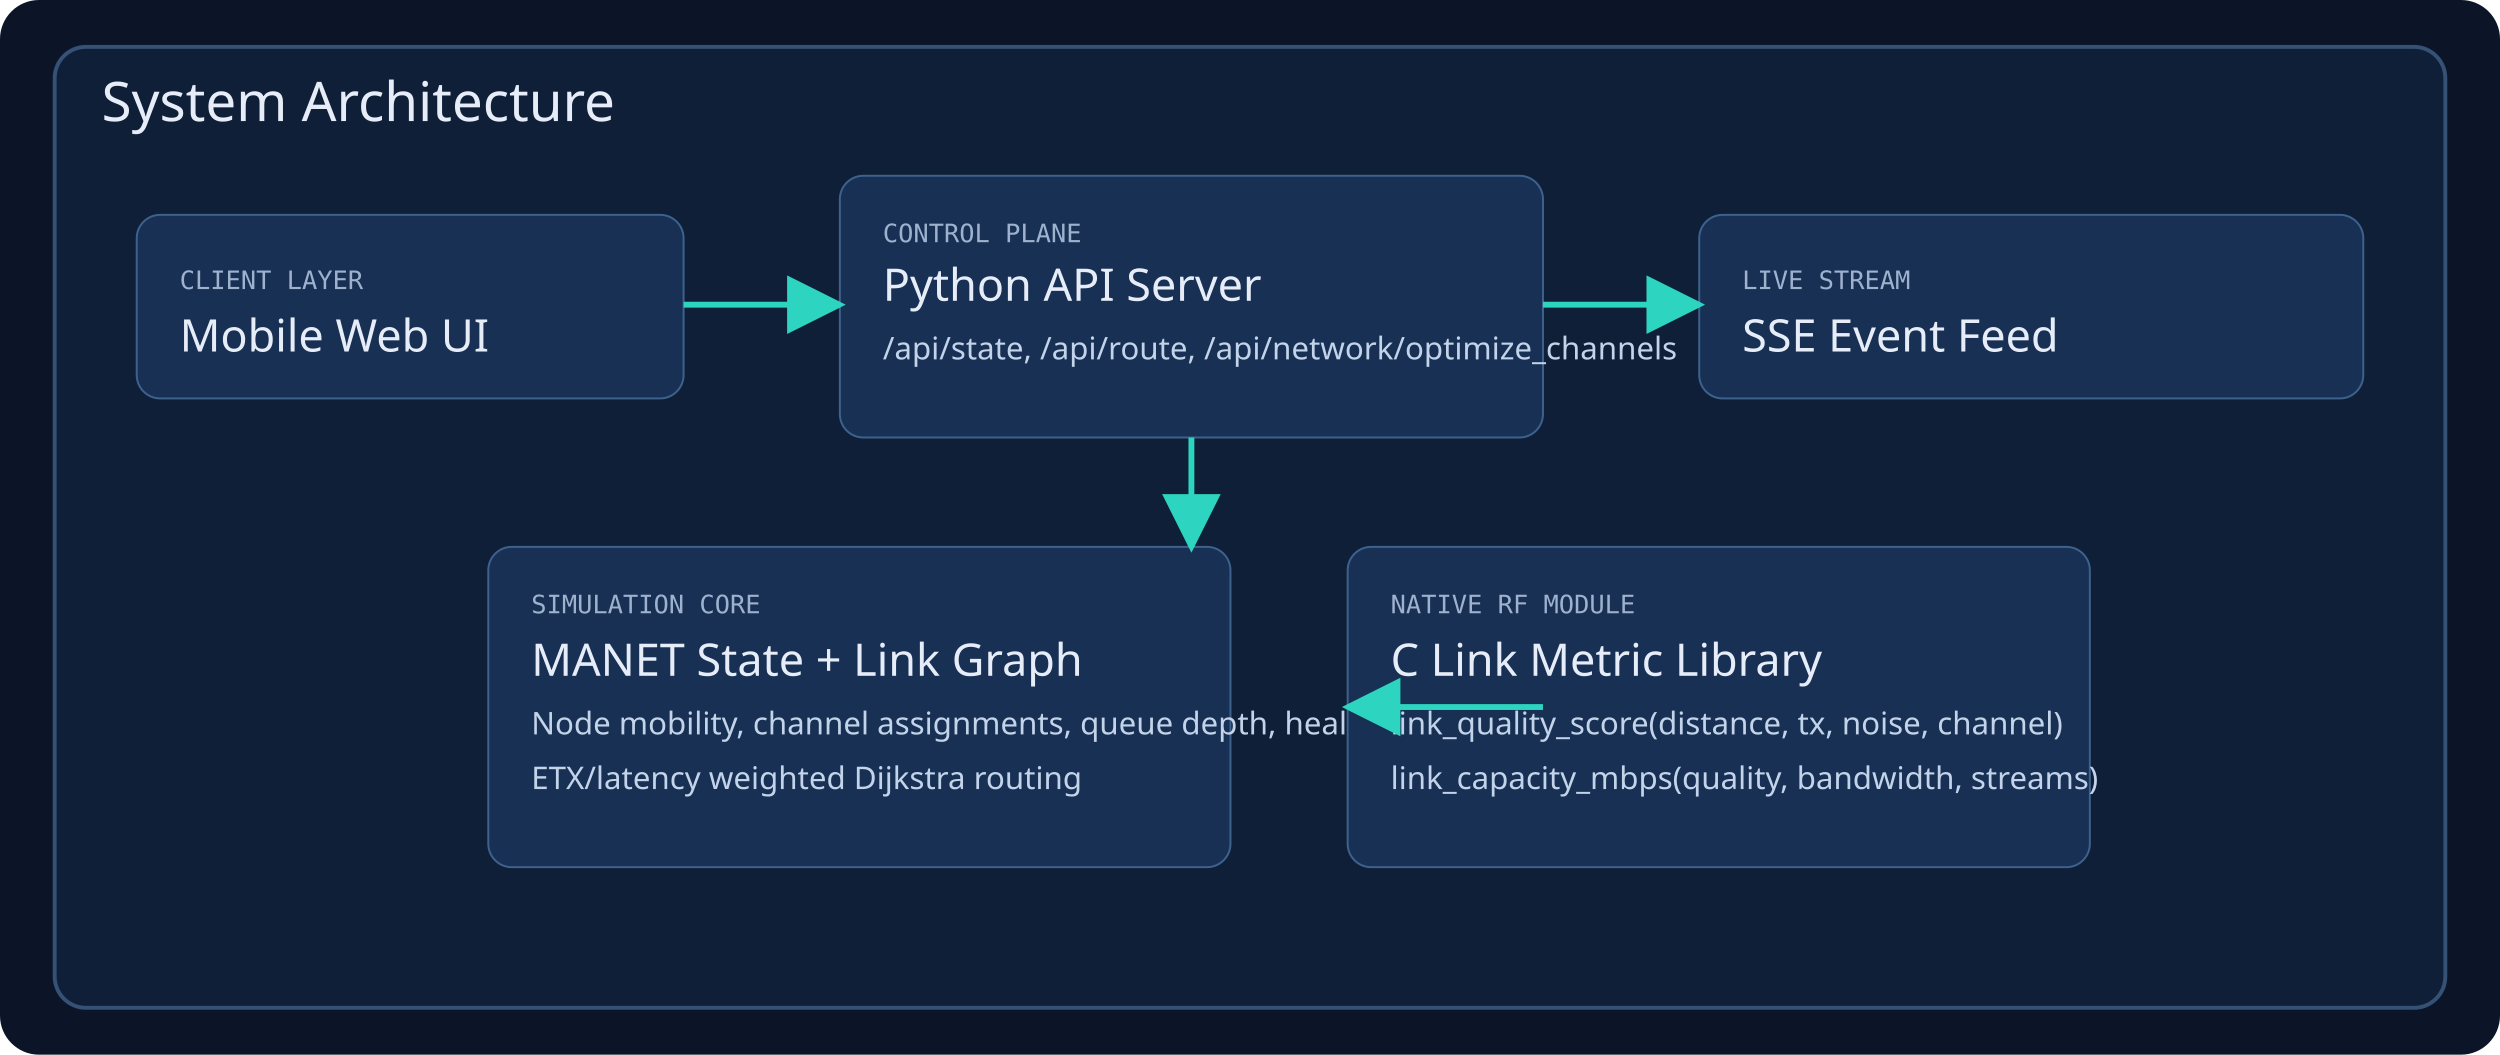
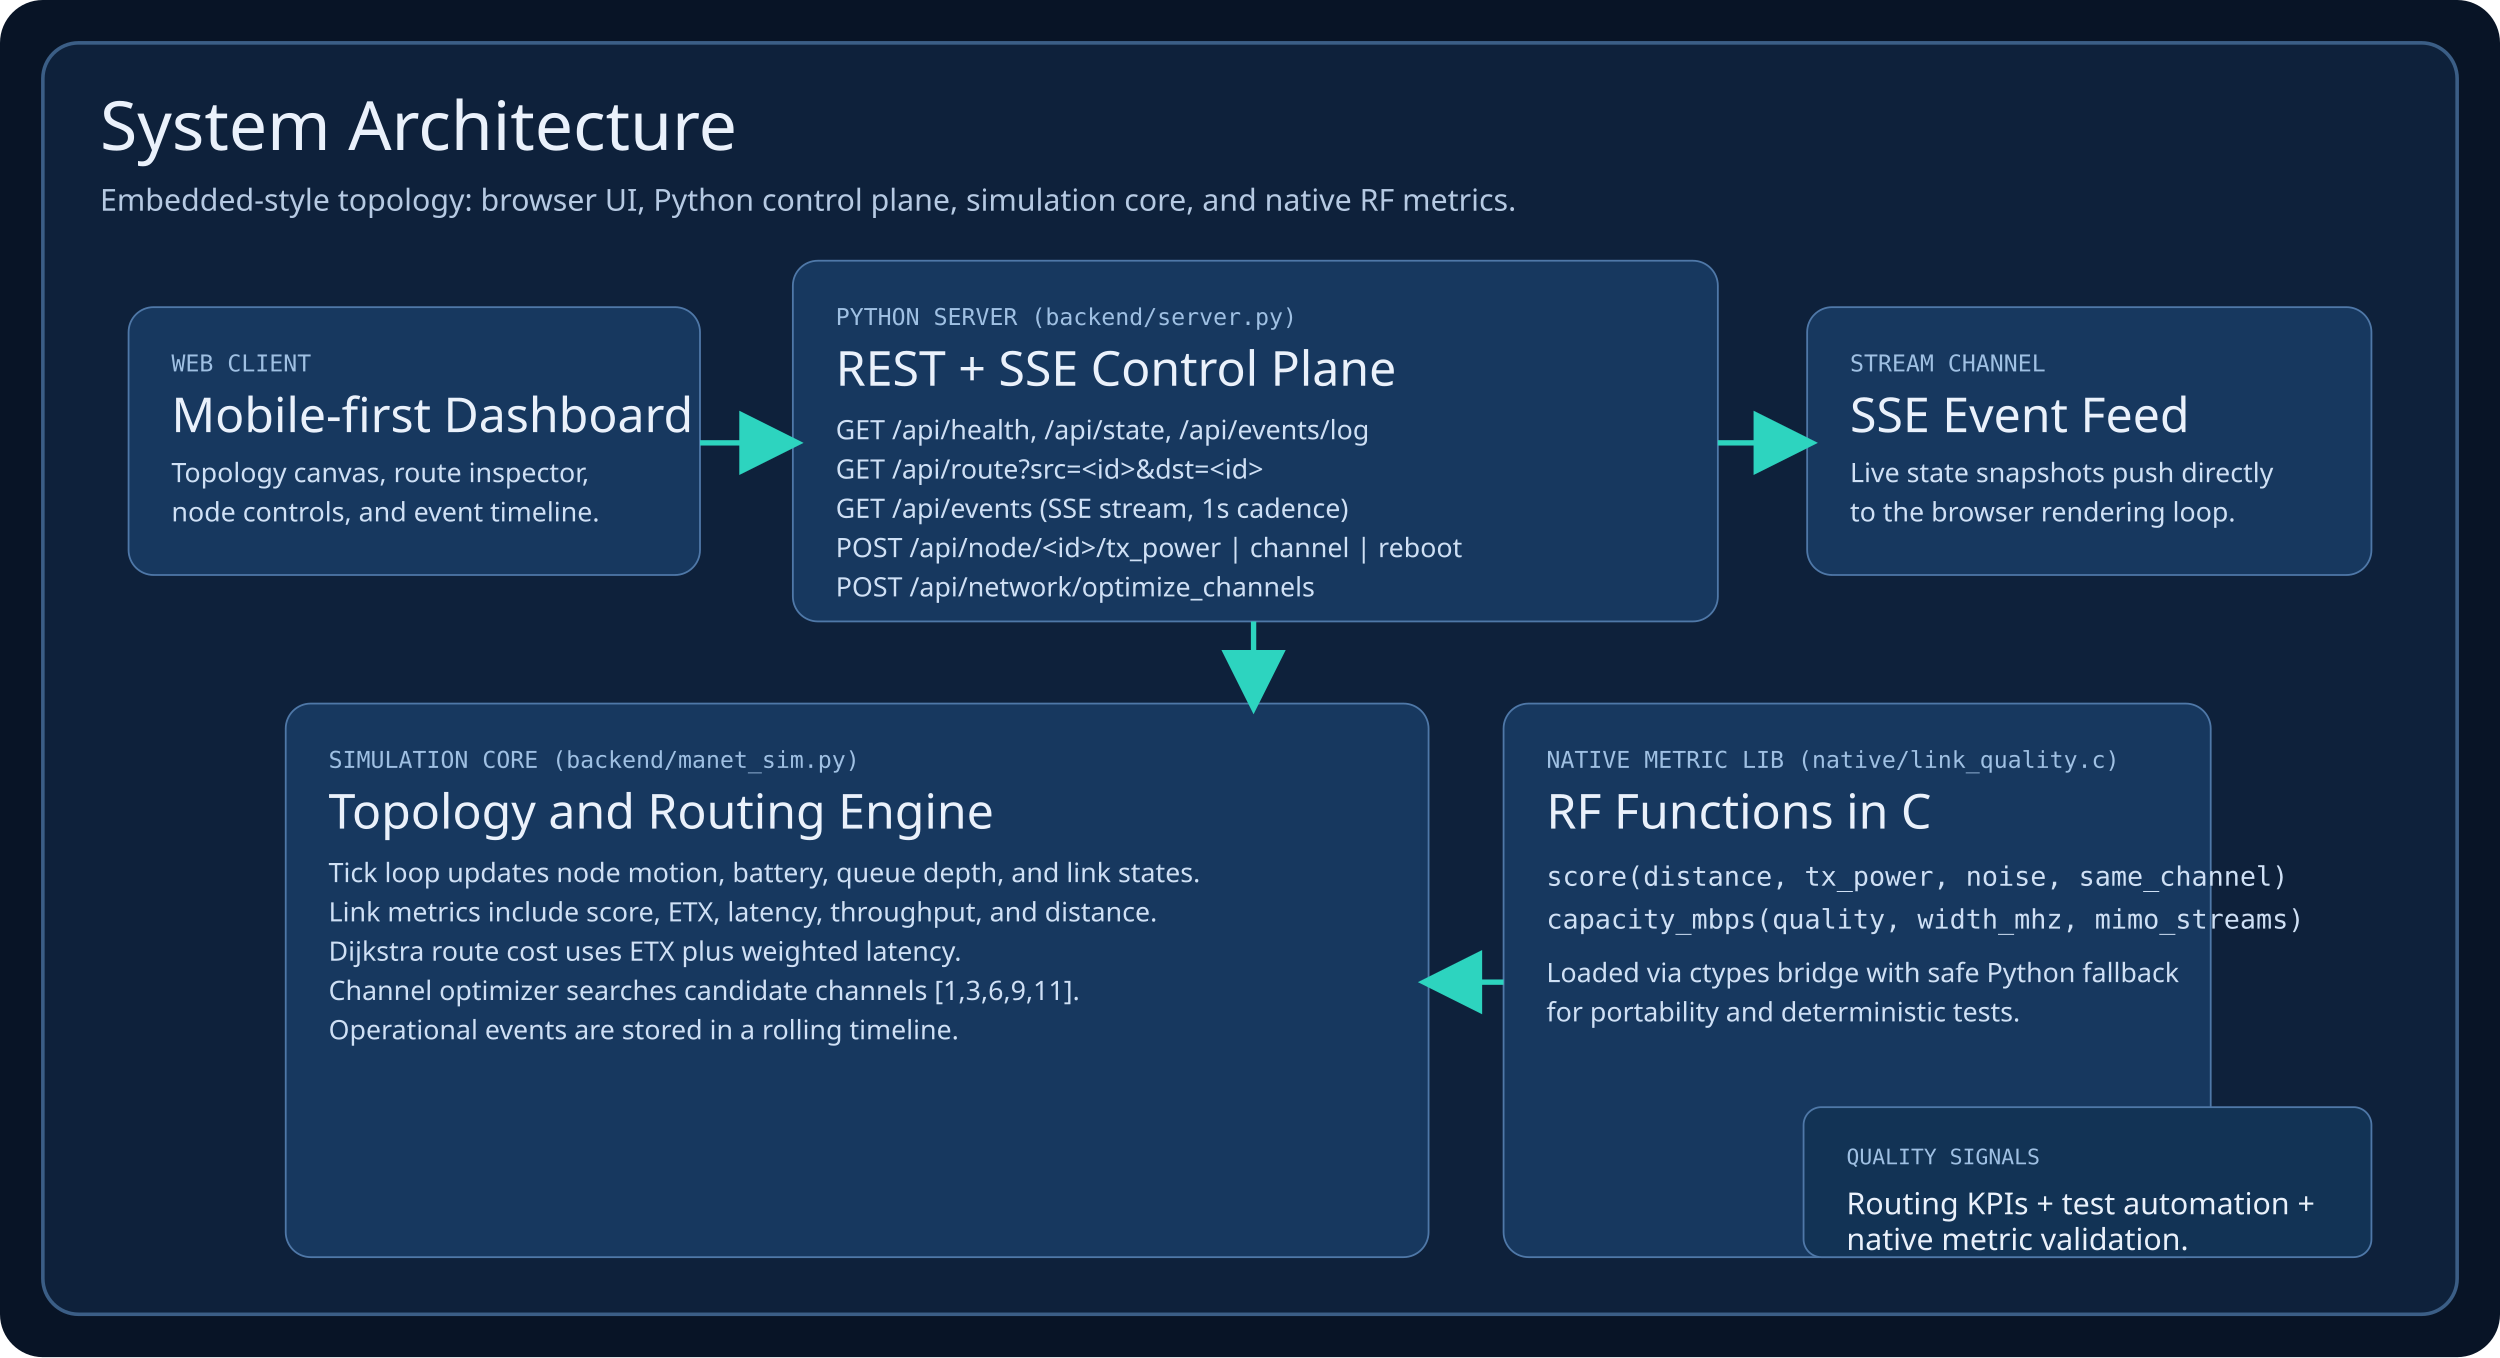
- <svg xmlns="http://www.w3.org/2000/svg" width="1280" height="540" viewBox="0 0 1280 540" fill="none">
-   <rect width="1280" height="540" rx="20" fill="#0B1527" />
-   <rect x="28" y="24" width="1224" height="492" rx="16" fill="#0F1F37" stroke="#355276" stroke-width="2" />
-   <text x="52" y="62" fill="#E7EDF8" font-size="28" font-family="Space Grotesk, sans-serif">System Architecture</text>
-   <rect x="70" y="110" width="280" height="94" rx="12" fill="#173054" stroke="#3E628E" />
-   <text x="92" y="148" fill="#9EB2CE" font-size="13" font-family="JetBrains Mono, monospace">CLIENT LAYER</text>
-   <text x="92" y="180" fill="#E7EDF8" font-size="23" font-family="Space Grotesk, sans-serif">Mobile Web UI</text>
-   <rect x="430" y="90" width="360" height="134" rx="12" fill="#173054" stroke="#3E628E" />
-   <text x="452" y="124" fill="#9EB2CE" font-size="13" font-family="JetBrains Mono, monospace">CONTROL PLANE</text>
-   <text x="452" y="154" fill="#E7EDF8" font-size="23" font-family="Space Grotesk, sans-serif">Python API Server</text>
-   <text x="452" y="184" fill="#C3D4EA" font-size="16" font-family="Space Grotesk, sans-serif">/api/state, /api/route, /api/network/optimize_channels</text>
-   <rect x="870" y="110" width="340" height="94" rx="12" fill="#173054" stroke="#3E628E" />
-   <text x="892" y="148" fill="#9EB2CE" font-size="13" font-family="JetBrains Mono, monospace">LIVE STREAM</text>
-   <text x="892" y="180" fill="#E7EDF8" font-size="23" font-family="Space Grotesk, sans-serif">SSE Event Feed</text>
-   <rect x="250" y="280" width="380" height="164" rx="12" fill="#173054" stroke="#3E628E" />
-   <text x="272" y="314" fill="#9EB2CE" font-size="13" font-family="JetBrains Mono, monospace">SIMULATION CORE</text>
-   <text x="272" y="346" fill="#E7EDF8" font-size="23" font-family="Space Grotesk, sans-serif">MANET State + Link Graph</text>
-   <text x="272" y="376" fill="#C3D4EA" font-size="16" font-family="Space Grotesk, sans-serif">Node mobility, channel assignments, queue depth, health</text>
-   <text x="272" y="404" fill="#C3D4EA" font-size="16" font-family="Space Grotesk, sans-serif">ETX/latency weighted Dijkstra routing</text>
-   <rect x="690" y="280" width="380" height="164" rx="12" fill="#173054" stroke="#3E628E" />
-   <text x="712" y="314" fill="#9EB2CE" font-size="13" font-family="JetBrains Mono, monospace">NATIVE RF MODULE</text>
-   <text x="712" y="346" fill="#E7EDF8" font-size="23" font-family="Space Grotesk, sans-serif">C Link Metric Library</text>
-   <text x="712" y="376" fill="#C3D4EA" font-size="16" font-family="Space Grotesk, sans-serif">link_quality_score(distance, tx, noise, channel)</text>
-   <text x="712" y="404" fill="#C3D4EA" font-size="16" font-family="Space Grotesk, sans-serif">link_capacity_mbps(quality, bandwidth, streams)</text>
-   <path d="M350 156H430" stroke="#2DD4BF" stroke-width="3" marker-end="url(#arrow)" />
-   <path d="M790 156H870" stroke="#2DD4BF" stroke-width="3" marker-end="url(#arrow)" />
-   <path d="M610 224V280" stroke="#2DD4BF" stroke-width="3" marker-end="url(#arrow)" />
-   <path d="M790 362H690" stroke="#2DD4BF" stroke-width="3" marker-end="url(#arrow)" />
+ <svg xmlns="http://www.w3.org/2000/svg" width="1400" height="760" viewBox="0 0 1400 760" fill="none">
  <defs>
-     <marker id="arrow" markerWidth="10" markerHeight="10" refX="9" refY="5" orient="auto">
-       <path d="M0,0 L10,5 L0,10 Z" fill="#2DD4BF" />
+     <marker id="arch-arrow" markerWidth="12" markerHeight="12" refX="10" refY="6" orient="auto">
+       <path d="M0,0 L12,6 L0,12 Z" fill="#2DD4BF" />
    </marker>
  </defs>
+   <rect width="1400" height="760" rx="24" fill="#081426" />
+   <rect x="24" y="24" width="1352" height="712" rx="20" fill="#0E213B" stroke="#3B5E86" stroke-width="2" />
+   <text x="56" y="84" fill="#EAF1FB" font-size="38" font-family="Space Grotesk, sans-serif">System Architecture</text>
+   <text x="56" y="118" fill="#B6CAE3" font-size="17" font-family="Space Grotesk, sans-serif">Embedded-style topology: browser UI, Python control plane, simulation core, and native RF metrics.</text>
+   <rect x="72" y="172" width="320" height="150" rx="14" fill="#17385F" stroke="#4F78A8" />
+   <text x="96" y="208" fill="#9FC0E3" font-size="13" font-family="JetBrains Mono, monospace">WEB CLIENT</text>
+   <text x="96" y="242" fill="#EAF1FB" font-size="27" font-family="Space Grotesk, sans-serif">Mobile-first Dashboard</text>
+   <text x="96" y="270" fill="#CFE0F5" font-size="15" font-family="Space Grotesk, sans-serif">Topology canvas, route inspector,</text>
+   <text x="96" y="292" fill="#CFE0F5" font-size="15" font-family="Space Grotesk, sans-serif">node controls, and event timeline.</text>
+   <rect x="444" y="146" width="518" height="202" rx="14" fill="#17385F" stroke="#4F78A8" />
+   <text x="468" y="182" fill="#9FC0E3" font-size="13" font-family="JetBrains Mono, monospace">PYTHON SERVER (backend/server.py)</text>
+   <text x="468" y="216" fill="#EAF1FB" font-size="27" font-family="Space Grotesk, sans-serif">REST + SSE Control Plane</text>
+   <text x="468" y="246" fill="#CFE0F5" font-size="15" font-family="Space Grotesk, sans-serif">GET /api/health, /api/state, /api/events/log</text>
+   <text x="468" y="268" fill="#CFE0F5" font-size="15" font-family="Space Grotesk, sans-serif">GET /api/route?src=&lt;id&gt;&amp;dst=&lt;id&gt;</text>
+   <text x="468" y="290" fill="#CFE0F5" font-size="15" font-family="Space Grotesk, sans-serif">GET /api/events (SSE stream, 1s cadence)</text>
+   <text x="468" y="312" fill="#CFE0F5" font-size="15" font-family="Space Grotesk, sans-serif">POST /api/node/&lt;id&gt;/tx_power | channel | reboot</text>
+   <text x="468" y="334" fill="#CFE0F5" font-size="15" font-family="Space Grotesk, sans-serif">POST /api/network/optimize_channels</text>
+   <rect x="1012" y="172" width="316" height="150" rx="14" fill="#17385F" stroke="#4F78A8" />
+   <text x="1036" y="208" fill="#9FC0E3" font-size="13" font-family="JetBrains Mono, monospace">STREAM CHANNEL</text>
+   <text x="1036" y="242" fill="#EAF1FB" font-size="27" font-family="Space Grotesk, sans-serif">SSE Event Feed</text>
+   <text x="1036" y="270" fill="#CFE0F5" font-size="15" font-family="Space Grotesk, sans-serif">Live state snapshots push directly</text>
+   <text x="1036" y="292" fill="#CFE0F5" font-size="15" font-family="Space Grotesk, sans-serif">to the browser rendering loop.</text>
+   <rect x="160" y="394" width="640" height="310" rx="14" fill="#17385F" stroke="#4F78A8" />
+   <text x="184" y="430" fill="#9FC0E3" font-size="13" font-family="JetBrains Mono, monospace">SIMULATION CORE (backend/manet_sim.py)</text>
+   <text x="184" y="464" fill="#EAF1FB" font-size="27" font-family="Space Grotesk, sans-serif">Topology and Routing Engine</text>
+   <text x="184" y="494" fill="#CFE0F5" font-size="15" font-family="Space Grotesk, sans-serif">Tick loop updates node motion, battery, queue depth, and link states.</text>
+   <text x="184" y="516" fill="#CFE0F5" font-size="15" font-family="Space Grotesk, sans-serif">Link metrics include score, ETX, latency, throughput, and distance.</text>
+   <text x="184" y="538" fill="#CFE0F5" font-size="15" font-family="Space Grotesk, sans-serif">Dijkstra route cost uses ETX plus weighted latency.</text>
+   <text x="184" y="560" fill="#CFE0F5" font-size="15" font-family="Space Grotesk, sans-serif">Channel optimizer searches candidate channels [1,3,6,9,11].</text>
+   <text x="184" y="582" fill="#CFE0F5" font-size="15" font-family="Space Grotesk, sans-serif">Operational events are stored in a rolling timeline.</text>
+   <rect x="842" y="394" width="396" height="310" rx="14" fill="#17385F" stroke="#4F78A8" />
+   <text x="866" y="430" fill="#9FC0E3" font-size="13" font-family="JetBrains Mono, monospace">NATIVE METRIC LIB (native/link_quality.c)</text>
+   <text x="866" y="464" fill="#EAF1FB" font-size="27" font-family="Space Grotesk, sans-serif">RF Functions in C</text>
+   <text x="866" y="496" fill="#CFE0F5" font-size="15" font-family="JetBrains Mono, monospace">score(distance, tx_power, noise, same_channel)</text>
+   <text x="866" y="520" fill="#CFE0F5" font-size="15" font-family="JetBrains Mono, monospace">capacity_mbps(quality, width_mhz, mimo_streams)</text>
+   <text x="866" y="550" fill="#CFE0F5" font-size="15" font-family="Space Grotesk, sans-serif">Loaded via ctypes bridge with safe Python fallback</text>
+   <text x="866" y="572" fill="#CFE0F5" font-size="15" font-family="Space Grotesk, sans-serif">for portability and deterministic tests.</text>
+   <path d="M392 248H444" stroke="#2DD4BF" stroke-width="3" marker-end="url(#arch-arrow)" />
+   <path d="M962 248H1012" stroke="#2DD4BF" stroke-width="3" marker-end="url(#arch-arrow)" />
+   <path d="M702 348V394" stroke="#2DD4BF" stroke-width="3" marker-end="url(#arch-arrow)" />
+   <path d="M842 550H800" stroke="#2DD4BF" stroke-width="3" marker-end="url(#arch-arrow)" />
+   <rect x="1010" y="620" width="318" height="84" rx="10" fill="#123355" stroke="#4F78A8" />
+   <text x="1034" y="652" fill="#9FC0E3" font-size="12" font-family="JetBrains Mono, monospace">QUALITY SIGNALS</text>
+   <text x="1034" y="680" fill="#EAF1FB" font-size="17" font-family="Space Grotesk, sans-serif">Routing KPIs + test automation +</text>
+   <text x="1034" y="700" fill="#EAF1FB" font-size="17" font-family="Space Grotesk, sans-serif">native metric validation.</text>
</svg>
